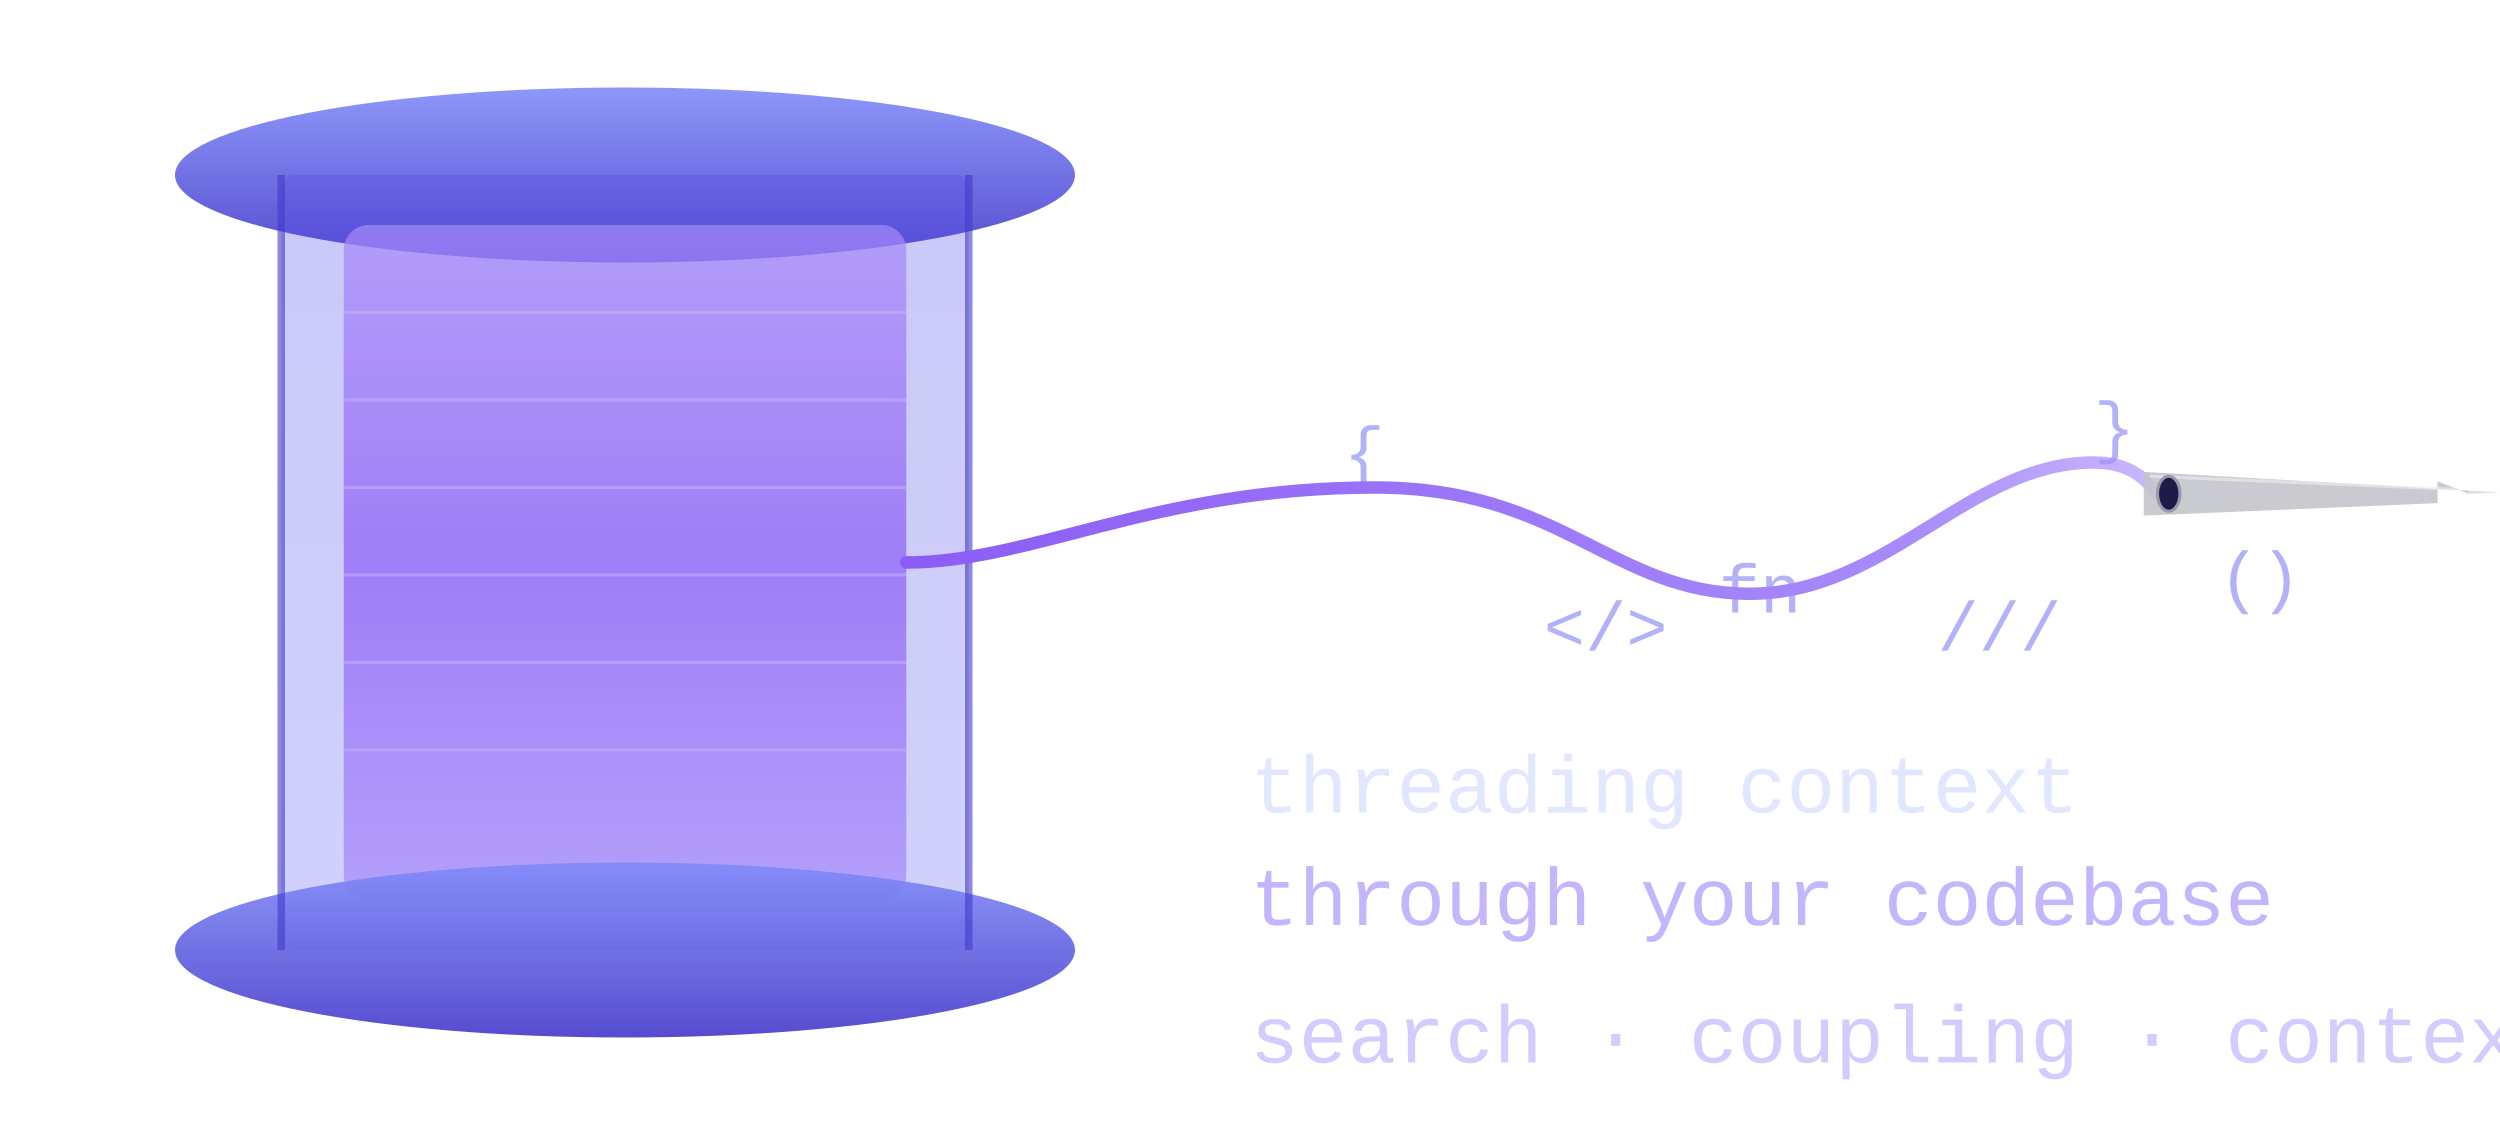
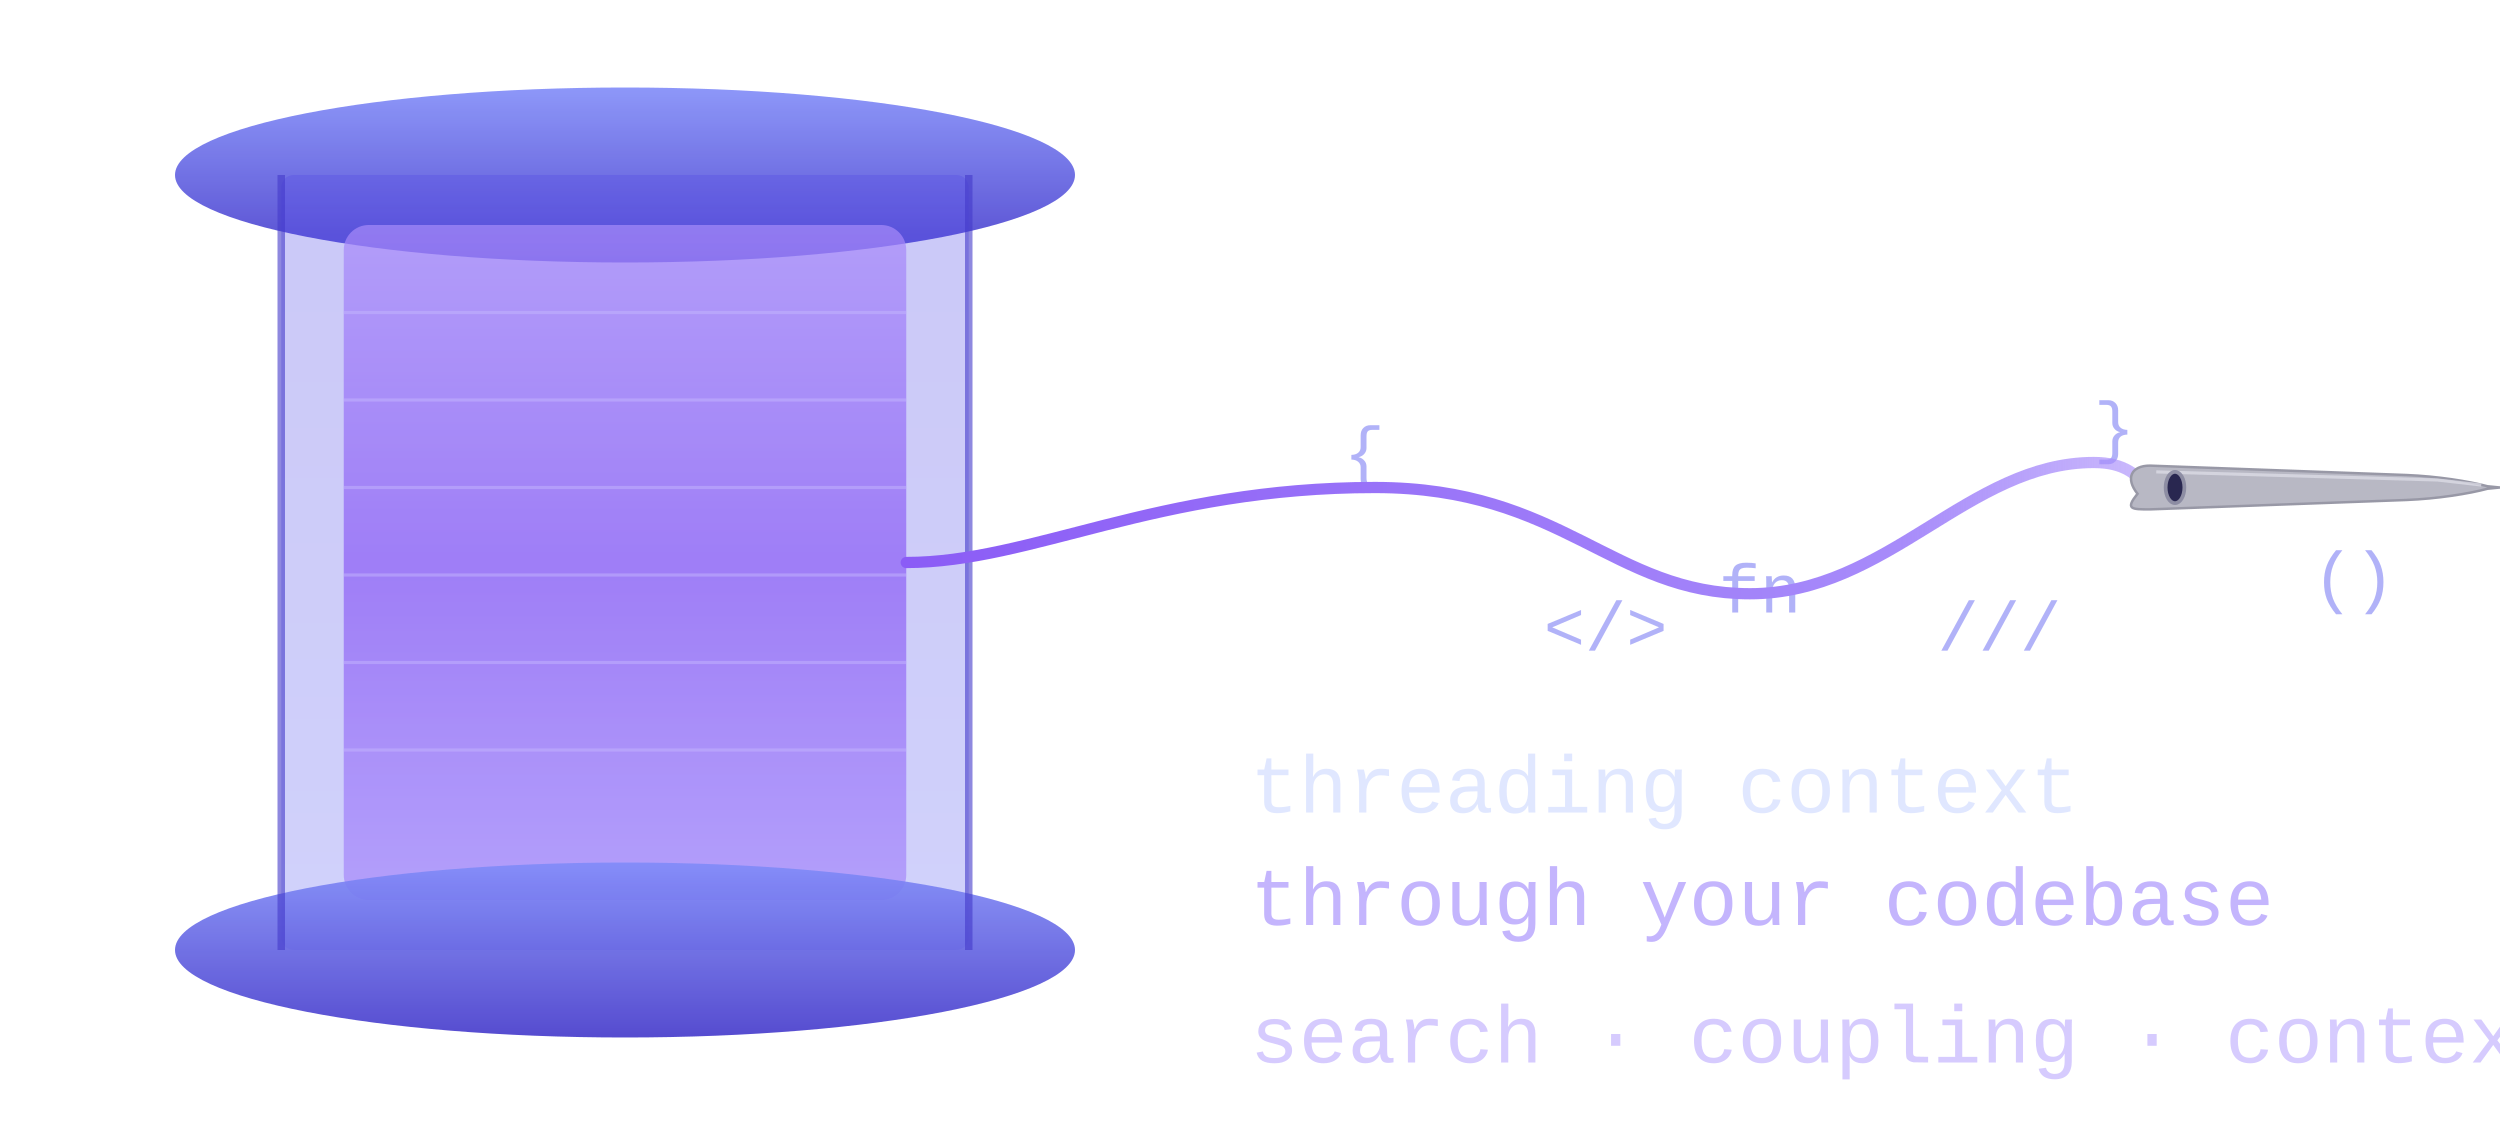
<svg xmlns="http://www.w3.org/2000/svg" viewBox="0 0 400 180" fill="none">
  <defs>
    <linearGradient id="spoolGrad" x1="0%" y1="0%" x2="0%" y2="100%">
      <stop offset="0%" style="stop-color:#4f46e5" />
      <stop offset="100%" style="stop-color:#6366f1" />
    </linearGradient>
    <linearGradient id="threadWrap" x1="0%" y1="0%" x2="0%" y2="100%">
      <stop offset="0%" style="stop-color:#a78bfa" />
      <stop offset="50%" style="stop-color:#8b5cf6" />
      <stop offset="100%" style="stop-color:#a78bfa" />
    </linearGradient>
    <linearGradient id="threadGrad" x1="0%" y1="0%" x2="100%" y2="0%">
      <stop offset="0%" style="stop-color:#8b5cf6" />
      <stop offset="80%" style="stop-color:#a78bfa" />
      <stop offset="100%" style="stop-color:#a78bfa;stop-opacity:0.6" />
    </linearGradient>
    <linearGradient id="flangeGrad" x1="0%" y1="0%" x2="0%" y2="100%">
      <stop offset="0%" style="stop-color:#818cf8" />
      <stop offset="100%" style="stop-color:#4338ca" />
    </linearGradient>
    <linearGradient id="needleGrad" x1="0%" y1="0%" x2="100%" y2="0%">
      <stop offset="0%" style="stop-color:#c4b5fd" />
      <stop offset="100%" style="stop-color:#e0e7ff" />
    </linearGradient>
  </defs>
  <style>
    .label { font-family: 'Courier New', Courier, monospace; font-size: 13px; fill: #c4b5fd; }
    .label-bright { font-family: 'Courier New', Courier, monospace; font-size: 13px; fill: #e0e7ff; }
    .code { font-family: 'Courier New', Courier, monospace; font-size: 11px; fill: #6366f1; opacity: 0.5; }
  </style>
  <ellipse cx="100" cy="28" rx="72" ry="14" fill="url(#flangeGrad)" opacity="0.9" />
  <rect x="45" y="28" width="110" height="124" rx="2" fill="url(#spoolGrad)" opacity="0.3" />
  <rect x="55" y="36" width="90" height="108" rx="4" fill="url(#threadWrap)" opacity="0.7" />
  <line x1="55" y1="50" x2="145" y2="50" stroke="#c4b5fd" stroke-width="0.5" opacity="0.5" />
  <line x1="55" y1="64" x2="145" y2="64" stroke="#c4b5fd" stroke-width="0.5" opacity="0.5" />
  <line x1="55" y1="78" x2="145" y2="78" stroke="#c4b5fd" stroke-width="0.5" opacity="0.5" />
  <line x1="55" y1="92" x2="145" y2="92" stroke="#c4b5fd" stroke-width="0.5" opacity="0.5" />
  <line x1="55" y1="106" x2="145" y2="106" stroke="#c4b5fd" stroke-width="0.5" opacity="0.5" />
  <line x1="55" y1="120" x2="145" y2="120" stroke="#c4b5fd" stroke-width="0.5" opacity="0.5" />
  <ellipse cx="100" cy="152" rx="72" ry="14" fill="url(#flangeGrad)" opacity="0.9" />
  <line x1="45" y1="28" x2="45" y2="152" stroke="#4338ca" stroke-width="1.2" opacity="0.6" />
  <line x1="155" y1="28" x2="155" y2="152" stroke="#4338ca" stroke-width="1.2" opacity="0.6" />
  <text x="215" y="76" class="code" font-size="14">{</text>
  <text x="275" y="98" class="code" font-size="14">fn</text>
  <text x="335" y="72" class="code" font-size="14">}</text>
  <text x="247" y="104" class="code" font-size="12">&lt;/&gt;</text>
  <text x="310" y="104" class="code" font-size="12">///</text>
-   <text x="355" y="96" class="code" font-size="14">()</text>
-   <path d="M 145 90 C 165 90, 185 78, 220 78 C 250 78, 258 95, 280 95 C 302 95, 315 74, 335 74 C 340 74, 343 76, 345 79" stroke="url(#threadGrad)" stroke-width="2" fill="none" stroke-linecap="round" />
-   <polygon points="343,75.5 343,82.5 390,80.5 390,77 395,79 395,78.5" fill="#c4c4cc" opacity="0.9" />
-   <polygon points="395,79 395,78.5 400,78.8" fill="#dddde4" />
-   <line x1="344" y1="76.2" x2="393" y2="78.3" stroke="#ededf2" stroke-width="0.5" opacity="0.6" />
-   <ellipse cx="347" cy="79" rx="1.8" ry="2.8" fill="#1e1b4b" stroke="#9999a8" stroke-width="0.5" />
+   <text x="370" y="96" class="code" font-size="14">()</text>
+   <path d="M 145 90 C 165 90, 185 78, 220 78 C 250 78, 258 95, 280 95 C 302 95, 315 74, 335 74 C 340 74, 342 76, 344 78.5" stroke="url(#threadGrad)" stroke-width="1.8" fill="none" stroke-linecap="round" />
+   <path d="M 342,79 C 340,76.5 341,74.5 344,74.5 L 385,76 C 390,76.2 395,77 398,77.8 L 400,78 L 398,78.2 C 395,79 390,79.8 385,80 L 344,81.5 C 341,81.5 340,81.5 342,79 Z" fill="#b8b8c4" stroke="#9898a6" stroke-width="0.4" />
+   <path d="M 345,75.5 L 390,76.8 L 397,77.6" stroke="#e0e0ea" stroke-width="0.5" fill="none" opacity="0.7" />
+   <ellipse cx="348" cy="78" rx="1.5" ry="2.5" fill="#1a1744" stroke="#8888a0" stroke-width="0.6" opacity="0.9" />
  <text x="200" y="130" class="label-bright">threading context</text>
  <text x="200" y="148" class="label">through your codebase</text>
  <text x="200" y="170" class="label" opacity="0.7">search · coupling · context</text>
</svg>
